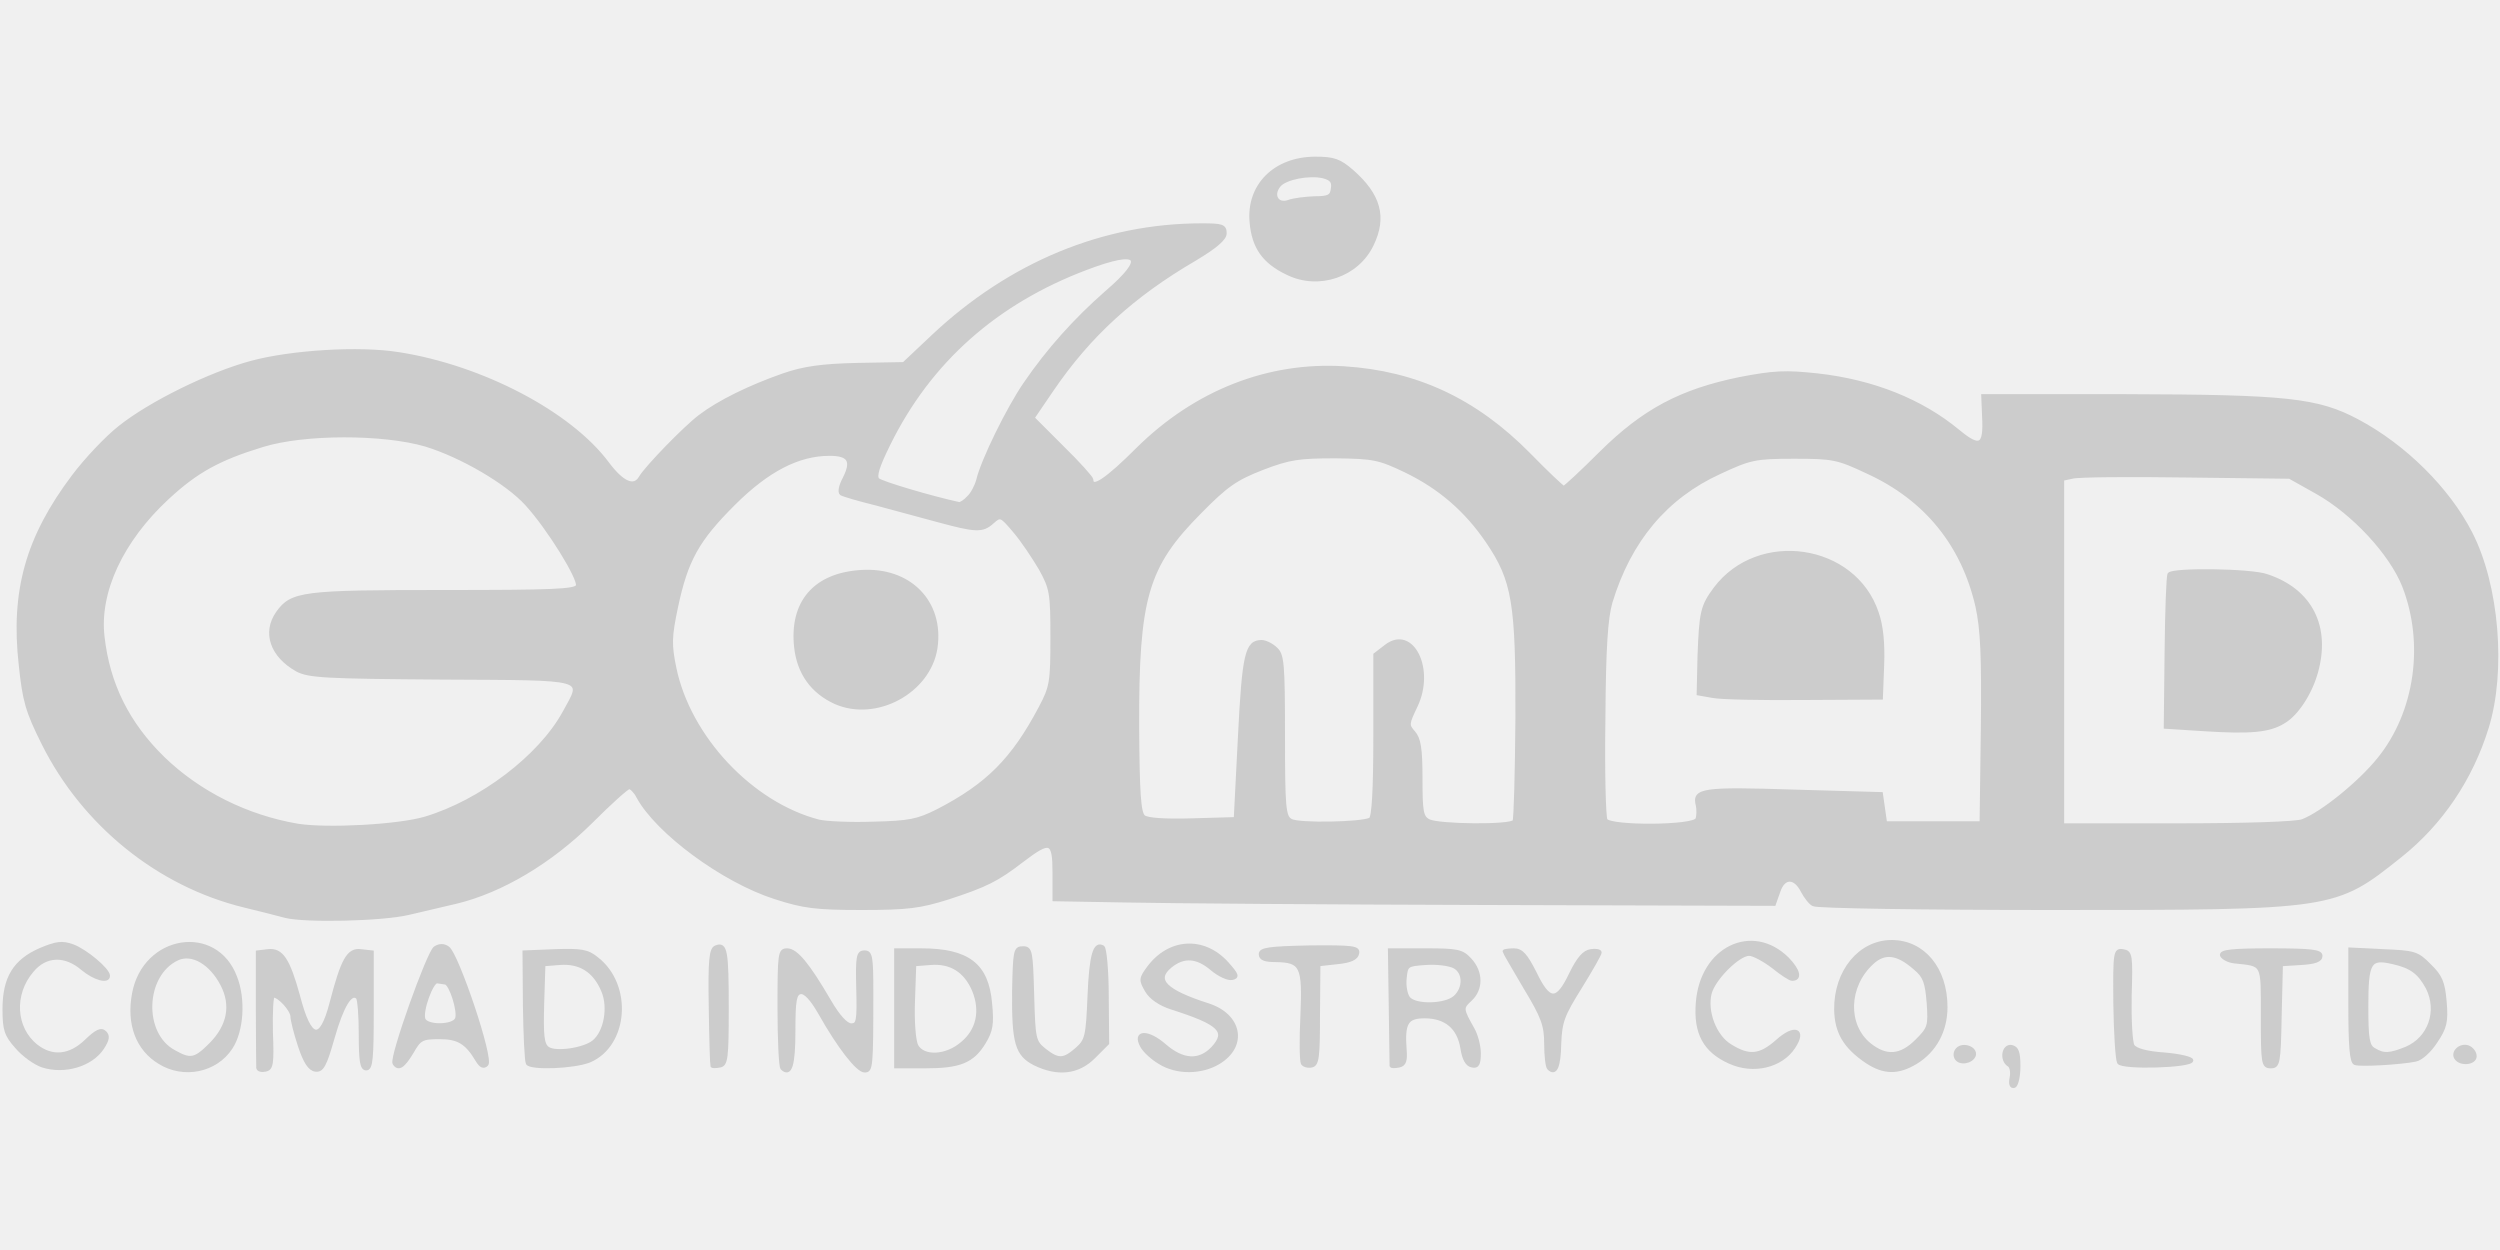
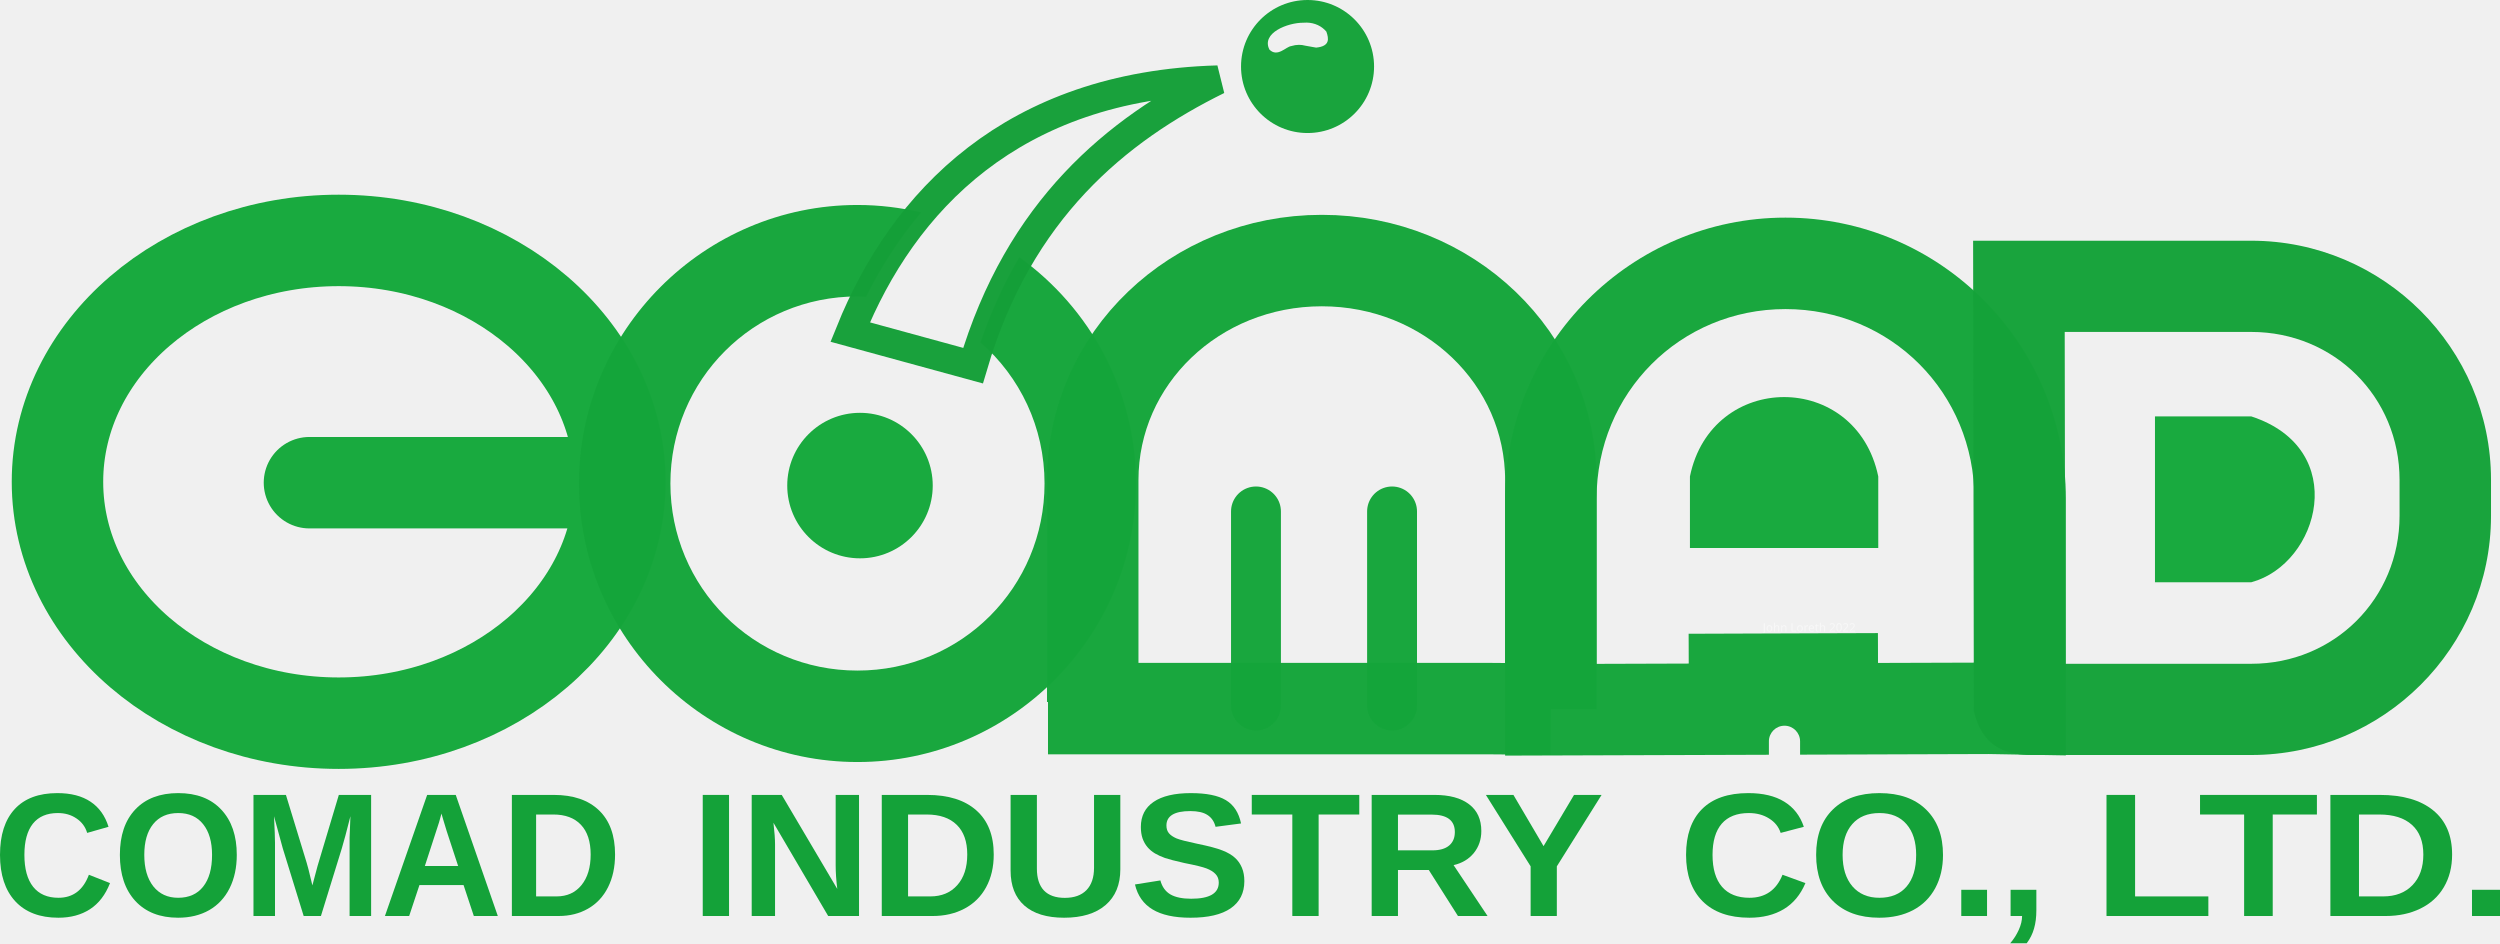
- <svg xmlns="http://www.w3.org/2000/svg" version="1.0" width="600px" height="300px" viewBox="0 0 600 300" preserveAspectRatio="xMidYMid meet" id="svg56">
-   <defs id="defs60" />
-   <g fill="#000000" id="g54" style="stroke:#cccccc;stroke-width:0.8;stroke-miterlimit:4;stroke-dasharray:none;fill:#cccccc">
-     <path d="M482.7 258.7 c0.3 -1.4 0 -2.8 -0.6 -3.1 -1.9 -1.2 -1.3 -4.8 0.7 -4.4 1.3 0.3 1.7 1.3 1.7 4.7 0 2.5 -0.5 4.6 -1.1 4.8 -0.7 0.2 -1 -0.5 -0.7 -2z" id="path2" style="stroke:#cccccc;stroke-width:0.8;stroke-miterlimit:4;stroke-dasharray:none;fill:#cccccc" />
-     <path d="M10.2 255.8 c-1.8 -0.6 -4.6 -2.6 -6.2 -4.5 -2.6 -2.9 -3 -4.2 -3 -9.1 0 -7.5 2.5 -11.6 8.7 -14.3 3.8 -1.6 5.2 -1.8 7.7 -0.9 3.1 1.1 8.6 5.7 8.6 7.2 0 1.6 -3.3 0.7 -6.2 -1.7 -4.2 -3.6 -8.9 -3.4 -12.1 0.5 -4.8 5.6 -4.3 13.8 1 18 3.8 3 8.1 2.6 12 -1.2 2.5 -2.4 3.6 -2.9 4.5 -2 0.8 0.8 0.7 1.7 -0.6 3.7 -2.7 4.1 -9.1 6 -14.4 4.3z" id="path4" style="stroke:#cccccc;stroke-width:0.8;stroke-miterlimit:4;stroke-dasharray:none;fill:#cccccc" />
-     <path d="M38.3 255 c-5.3 -3.2 -7.6 -9.2 -6.2 -16.6 2.6 -13.7 19.7 -16.4 24.4 -3.9 2.1 5.3 1.6 13 -1.1 17 -3.6 5.5 -11.3 7.1 -17.1 3.5z m12.2 -4.3 c4.4 -4.4 5.4 -9.4 2.8 -14.4 -2.7 -5.2 -7.2 -7.8 -10.7 -6.2 -8.2 3.8 -8.7 18.1 -0.8 22.3 3.9 2.2 5 2 8.7 -1.7z" id="path6" style="stroke:#cccccc;stroke-width:0.8;stroke-miterlimit:4;stroke-dasharray:none;fill:#cccccc" />
-     <path d="M61.9 256.3 c0 -0.4 -0.1 -6.9 -0.1 -14.3 l0 -13.5 2.5 -0.3 c3.3 -0.4 4.9 2.1 7.3 10.8 2.8 10.8 5.4 11.3 7.9 1.7 2.7 -10.4 4.1 -12.9 7.1 -12.5 l2.7 0.3 0 14 c0 11.5 -0.2 14 -1.4 14 -1.1 0 -1.4 -1.8 -1.4 -8.2 0 -4.5 -0.3 -8.5 -0.7 -8.9 -1.6 -1.5 -3.7 2 -5.9 9.7 -1.9 6.7 -2.6 7.9 -4.2 7.7 -1.4 -0.2 -2.5 -1.9 -3.8 -5.8 -1 -3 -1.8 -6.2 -1.8 -7.1 -0.1 -1.6 -3.1 -4.9 -4.5 -4.9 -0.4 0 -0.6 3.9 -0.5 8.7 0.3 7.7 0.1 8.8 -1.4 9.1 -0.9 0.2 -1.7 0 -1.8 -0.5z" id="path8" style="stroke:#cccccc;stroke-width:0.8;stroke-miterlimit:4;stroke-dasharray:none;fill:#cccccc" />
-     <path d="M187.7 256.4 c-0.4 -0.4 -0.7 -7 -0.7 -14.6 0 -13 0.1 -13.8 1.9 -13.8 2.2 0 5 3.4 10.2 12.3 2.1 3.6 4 5.7 5.2 5.7 1.6 0 1.8 -0.9 1.6 -8.7 -0.2 -7.8 0 -8.8 1.6 -8.8 1.5 0 1.7 1.1 1.7 9.5 0 18.4 -0.1 19 -1.7 19 -1.7 0 -6.2 -5.8 -10.7 -13.8 -2 -3.5 -3.6 -5.2 -4.7 -5 -1.3 0.3 -1.6 1.8 -1.6 9.2 0 8.3 -0.8 10.9 -2.8 9z" id="path10" style="stroke:#cccccc;stroke-width:0.8;stroke-miterlimit:4;stroke-dasharray:none;fill:#cccccc" />
-     <path d="M248.3 255.3 c-4.3 -2.2 -5.1 -5 -5 -17.3 0.2 -9.8 0.3 -10.5 2.2 -10.5 1.9 0 2 0.8 2.3 11.2 0.3 10.7 0.4 11.3 2.9 13.3 3.3 2.6 4.6 2.5 7.7 -0.2 2.4 -2.1 2.6 -3.1 3 -12.7 0.4 -9.8 1.3 -13 3.3 -11.8 0.5 0.3 1 5.7 1 11.9 l0.1 11.2 -3.3 3.3 c-3.8 3.8 -8.7 4.3 -14.2 1.6z" id="path12" style="stroke:#cccccc;stroke-width:0.8;stroke-miterlimit:4;stroke-dasharray:none;fill:#cccccc" />
-     <path d="M278.3 255 c-1.7 -1 -3.7 -2.8 -4.3 -4 -1.9 -3.5 1.5 -3.6 5.5 -0.1 4.4 3.8 8.3 4 11.5 0.7 3.8 -4.1 1.8 -6 -9.8 -9.7 -2.8 -0.9 -5 -2.4 -6 -4.1 -1.5 -2.6 -1.5 -2.9 0.4 -5.5 5 -6.8 13.3 -7.3 18.9 -1.1 2.5 2.8 2.6 3.3 1.2 3.6 -1 0.2 -3.1 -0.8 -4.8 -2.2 -3.6 -3.1 -6.8 -3.3 -10 -0.7 -4 3.3 -1.2 6 9.1 9.3 7.7 2.5 9.1 9.8 2.5 13.8 -4.1 2.5 -10.1 2.6 -14.2 0z" id="path14" style="stroke:#cccccc;stroke-width:0.8;stroke-miterlimit:4;stroke-dasharray:none;fill:#cccccc" />
-     <path d="M371.7 256.4 c-0.4 -0.4 -0.7 -3.1 -0.7 -5.9 0 -4.4 -0.7 -6.4 -5 -13.5 -2.7 -4.6 -5 -8.5 -5 -8.7 0 -0.1 1.1 -0.3 2.3 -0.3 1.9 0 2.9 1.2 5.1 5.5 3.4 7.1 5.3 7.1 8.6 0.2 1.8 -3.7 3.2 -5.3 4.8 -5.5 1.2 -0.2 2.2 0 2.2 0.4 0 0.4 -2.1 4.1 -4.7 8.3 -4.2 6.7 -4.8 8.3 -5 13.6 -0.1 5.6 -1 7.5 -2.6 5.9z" id="path16" style="stroke:#cccccc;stroke-width:0.8;stroke-miterlimit:4;stroke-dasharray:none;fill:#cccccc" />
-     <path d="M415.1 254.9 c-6 -2.7 -8.3 -7 -7.7 -14.3 1 -13 13.1 -18.9 21.6 -10.5 2.7 2.8 3.2 4.9 1.1 4.9 -0.5 0 -2.5 -1.3 -4.6 -3 -2.1 -1.6 -4.7 -3 -5.7 -3 -2.6 0 -8.5 5.9 -9.4 9.4 -1.1 4.4 1.2 10.4 4.9 12.6 4.5 2.8 7.1 2.5 11.2 -1.1 4.2 -3.8 6.8 -2.8 4 1.4 -3 4.6 -9.7 6.2 -15.4 3.6z" id="path18" style="stroke:#cccccc;stroke-width:0.8;stroke-miterlimit:4;stroke-dasharray:none;fill:#cccccc" />
-     <path d="M448 254.8 c-5.3 -3.6 -7.3 -7.1 -7.4 -12.5 -0.1 -9.2 5.8 -16.3 13.4 -16.3 7.6 0 13 6.5 13 15.7 0 5.7 -2.6 10.5 -7.2 13.3 -4.3 2.6 -7.7 2.5 -11.8 -0.2z m12 -5 c3 -3 3.2 -3.5 2.8 -9.1 -0.4 -5 -0.9 -6.4 -3.2 -8.3 -4.2 -3.7 -7.3 -4.1 -10.3 -1.3 -6.1 5.6 -6.3 15 -0.6 19.6 4 3.2 7.5 2.9 11.3 -0.9z" id="path20" style="stroke:#cccccc;stroke-width:0.8;stroke-miterlimit:4;stroke-dasharray:none;fill:#cccccc" />
-     <path d="M94.6 255.2 c-0.8 -1.4 8.2 -26.6 9.8 -27.7 1.1 -0.7 2.1 -0.7 3.1 0 2.2 1.5 10.7 26.7 9.3 28 -0.7 0.7 -1.4 0.4 -2.2 -0.9 -2.6 -4.4 -4.6 -5.6 -9.1 -5.6 -4.2 0 -4.8 0.3 -6.6 3.5 -2.1 3.5 -3.3 4.3 -4.3 2.7z m15 -10.7 c0.7 -1.7 -1.4 -8.4 -2.7 -8.6 -0.5 -0.1 -1.4 -0.2 -2 -0.3 -1.3 -0.1 -3.9 7.1 -3.2 9 0.7 1.9 7.2 1.8 7.9 -0.1z" id="path22" style="stroke:#cccccc;stroke-width:0.8;stroke-miterlimit:4;stroke-dasharray:none;fill:#cccccc" />
-     <path d="M126.6 255.2 c-0.3 -0.5 -0.6 -6.7 -0.7 -13.8 l-0.1 -12.9 7.4 -0.3 c6.3 -0.2 7.8 0 10.1 1.9 8.2 6.4 7.1 20.7 -1.8 24.5 -3.7 1.5 -14.1 1.9 -14.9 0.6z m15.9 -5.2 c2.8 -2.3 3.9 -8.2 2.2 -12.2 -2 -4.8 -5.5 -7 -10.4 -6.6 l-3.8 0.3 -0.3 9.5 c-0.2 7.6 0 9.7 1.3 10.6 1.8 1.3 8.7 0.3 11 -1.6z" id="path24" style="stroke:#cccccc;stroke-width:0.8;stroke-miterlimit:4;stroke-dasharray:none;fill:#cccccc" />
-     <path d="M170.9 255.8 c-0.1 -0.2 -0.3 -6.5 -0.4 -14.1 -0.2 -11.3 0.1 -14 1.3 -14.4 2.4 -1 2.7 0.9 2.7 14.8 0 11.9 -0.2 13.4 -1.7 13.7 -1 0.2 -1.9 0.2 -1.9 0z" id="path26" style="stroke:#cccccc;stroke-width:0.8;stroke-miterlimit:4;stroke-dasharray:none;fill:#cccccc" />
-     <path d="M215 242 l0 -14 6 0 c11.3 0 15.9 3.5 16.7 12.8 0.5 5 0.2 6.6 -1.5 9.4 -2.8 4.6 -5.9 5.8 -14.2 5.8 l-7 0 0 -14z m15.9 8.4 c3.8 -3.1 4.8 -7.8 2.8 -12.7 -2 -4.7 -5.5 -6.9 -10.4 -6.5 l-3.8 0.3 -0.3 8.7 c-0.2 5 0.2 9.7 0.8 10.8 1.6 2.9 7.1 2.7 10.9 -0.6z" id="path28" style="stroke:#cccccc;stroke-width:0.8;stroke-miterlimit:4;stroke-dasharray:none;fill:#cccccc" />
-     <path d="M312.6 255.2 c-0.3 -0.6 -0.4 -5.7 -0.1 -11.5 0.5 -11.9 -0.1 -13.1 -6.4 -13.2 -2.5 0 -3.6 -0.4 -3.6 -1.5 0 -1.2 2 -1.5 11.8 -1.7 10.5 -0.1 11.8 0.1 11.5 1.5 -0.2 1.2 -1.7 1.9 -4.8 2.2 l-4.5 0.5 -0.1 12 c0 10.2 -0.2 12 -1.6 12.3 -0.9 0.2 -1.9 -0.1 -2.2 -0.6z" id="path30" style="stroke:#cccccc;stroke-width:0.8;stroke-miterlimit:4;stroke-dasharray:none;fill:#cccccc" />
-     <path d="M333.9 255.8 c0 -0.2 -0.1 -6.5 -0.2 -14.1 l-0.2 -13.7 8.6 0 c7.6 0 8.8 0.2 10.7 2.3 2.8 3 2.8 7.1 0.1 9.6 -2.2 2 -2.1 2.3 0.6 7.1 0.8 1.4 1.5 4 1.5 5.8 0 2.6 -0.4 3.3 -1.7 3 -1.2 -0.2 -2 -1.6 -2.4 -4.2 -0.8 -5 -3.9 -7.6 -9 -7.6 -4.3 0 -5.2 1.5 -4.7 8 0.2 2.6 -0.1 3.5 -1.4 3.8 -1 0.2 -1.8 0.2 -1.9 0z m15.3 -16.5 c2.4 -2.2 2.3 -6 -0.2 -7.3 -1.2 -0.6 -4.2 -1 -6.8 -0.8 -4.5 0.3 -4.7 0.4 -5 3.6 -0.2 1.8 0.2 4 0.9 4.8 1.6 1.9 8.8 1.8 11.1 -0.3z" id="path32" style="stroke:#cccccc;stroke-width:0.8;stroke-miterlimit:4;stroke-dasharray:none;fill:#cccccc" />
-     <path d="M508.5 255 c-0.4 -0.7 -0.8 -7 -0.9 -14.1 -0.1 -12.4 0 -13 1.9 -12.7 1.9 0.3 2 1 1.7 10.8 -0.1 5.8 0.2 11.2 0.7 12 0.7 1 3.3 1.7 7.6 2 3.6 0.3 6.5 1 6.5 1.5 0 1.4 -16.7 1.9 -17.5 0.5z" id="path34" style="stroke:#cccccc;stroke-width:0.8;stroke-miterlimit:4;stroke-dasharray:none;fill:#cccccc" />
-     <path d="M543 244 c0 -13.2 0.4 -12.4 -6.9 -13.2 -1.4 -0.2 -2.6 -0.9 -2.9 -1.5 -0.3 -1 2.5 -1.3 11.7 -1.3 9.9 0 12.1 0.3 12.1 1.4 0 1.1 -1.4 1.6 -4.7 1.8 l-4.8 0.3 -0.3 12.3 c-0.2 11.4 -0.4 12.2 -2.2 12.2 -1.9 0 -2 -0.7 -2 -12z" id="path36" style="stroke:#cccccc;stroke-width:0.8;stroke-miterlimit:4;stroke-dasharray:none;fill:#cccccc" />
-     <path d="M565.2 255.2 c-0.9 -0.3 -1.2 -4.3 -1.2 -13.9 l0 -13.5 8 0.4 c7.4 0.3 8.2 0.5 11.1 3.5 2.7 2.6 3.3 4.1 3.7 8.7 0.4 4.8 0.1 6.2 -2.2 9.6 -1.4 2.2 -3.6 4.2 -4.9 4.4 -3.4 0.7 -13.2 1.3 -14.5 0.8z m12.3 -3.6 c5.6 -2.4 7.9 -8.9 5.1 -14.5 -2 -3.7 -3.9 -5.1 -8.3 -6.1 -5.6 -1.3 -6.3 -0.2 -6.3 10.6 0 7.8 0.3 9.5 1.8 10.3 2.3 1.4 3.7 1.3 7.7 -0.3z" id="path38" style="stroke:#cccccc;stroke-width:0.8;stroke-miterlimit:4;stroke-dasharray:none;fill:#cccccc" />
-     <path d="M469.5 254 c-0.4 -0.7 -0.3 -1.6 0.3 -2.2 1.4 -1.4 4.5 -0.2 4 1.5 -0.6 1.6 -3.4 2.1 -4.3 0.7z" id="path40" style="stroke:#cccccc;stroke-width:0.8;stroke-miterlimit:4;stroke-dasharray:none;fill:#cccccc" />
-     <path d="M589.4 253.9 c-0.9 -1.5 1.2 -3.3 3 -2.6 0.9 0.4 1.6 1.3 1.6 2.2 0 1.7 -3.5 2.1 -4.6 0.4z" id="path42" style="stroke:#cccccc;stroke-width:0.8;stroke-miterlimit:4;stroke-dasharray:none;fill:#cccccc" />
-     <path d="M68.5 219.9 c-2.2 -0.6 -6.6 -1.7 -9.9 -2.5 -20.5 -5 -38.5 -19.5 -48.2 -38.9 -3.9 -7.8 -4.6 -10.3 -5.5 -18.9 -2 -17.8 1.7 -30.7 12.7 -45.3 3 -4 8 -9.3 11.2 -11.8 7.3 -5.8 21.5 -12.8 31.5 -15.5 9.6 -2.6 25.9 -3.6 35.3 -2.1 20 3.1 41.2 14.2 50.2 26.3 3.6 4.8 6.4 6 7.9 3.4 1.4 -2.4 10.7 -12 14.3 -14.7 4.6 -3.5 12 -7.1 20 -9.9 4.9 -1.7 9.2 -2.3 17.7 -2.5 l11.2 -0.2 7 -6.6 c18.5 -17.4 40.9 -26.7 64.5 -26.7 4.9 0 5.6 0.2 5.6 2 0 1.3 -2.2 3.2 -7.2 6.2 -14.9 8.7 -25.3 18.2 -34.2 31.2 l-4.7 6.9 7 7 c3.9 3.8 7.1 7.4 7.1 7.8 0 2.5 3.6 0.1 11.1 -7.4 13.9 -13.7 31.3 -20.5 49.4 -19.4 17.4 1.1 31.6 7.7 44.5 20.8 4.3 4.4 8 7.9 8.3 7.9 0.3 0 4.3 -3.7 8.9 -8.3 10.3 -10.2 19.2 -14.9 33.3 -17.8 8.3 -1.6 11 -1.7 18.6 -0.9 13.5 1.5 25.1 6.2 33.9 13.5 5.2 4.3 6.5 3.6 6.1 -3.5 l-0.2 -5 34.3 0 c38.7 0.1 46 0.9 55.6 6 11.3 6 21.8 16.4 27.2 27 6.4 12.5 8.1 33 3.9 46.6 -3.8 12.3 -11 23 -20.8 30.8 -15.8 12.6 -15.6 12.6 -83.9 12.6 -30.6 0 -56.3 -0.4 -57 -0.9 -0.8 -0.4 -1.9 -1.9 -2.6 -3.2 -1.8 -3.6 -4.5 -3.6 -5.7 0 l-1.1 3.1 -69.2 -0.2 c-38 -0.1 -76.9 -0.4 -86.3 -0.6 l-17.3 -0.3 0 -6.4 c0 -7.8 -0.9 -8.1 -7.6 -3 -6.1 4.7 -8.7 6 -17.9 9 -6.7 2.1 -9.6 2.5 -20.7 2.5 -11.1 0 -14 -0.4 -20.8 -2.6 -12.5 -4 -28.3 -15.7 -32.9 -24.2 -0.6 -1.2 -1.6 -2.2 -2.1 -2.2 -0.5 0 -4.6 3.7 -9.2 8.3 -9.7 9.6 -21.5 16.6 -32.3 19.2 -3.9 0.9 -9 2.1 -11.5 2.7 -6.4 1.5 -24.7 1.9 -29.5 0.7z m33.5 -23.5 c13.4 -4 27.6 -14.8 33.4 -25.4 4.7 -8.6 6.3 -8.1 -29.4 -8.3 -27.8 -0.2 -31.9 -0.4 -34.7 -1.9 -6.1 -3.4 -8 -9 -4.7 -13.7 3.4 -4.8 6 -5.1 39.9 -5.1 26 0 31.7 -0.2 32.1 -1.4 0.6 -1.6 -6.9 -13.8 -12.2 -19.6 -4.7 -5.2 -15.7 -11.6 -24.2 -14.2 -10.2 -3 -29.2 -3 -39.2 0.1 -10.5 3.2 -15.9 6.2 -22.8 12.6 -11 10.2 -16.8 22.6 -15.5 33.4 1.3 11.4 6 20.8 14.5 29.1 8.6 8.3 20 14 32.3 16.1 7.1 1.1 24 0.2 30.5 -1.7z m123 -1.8 c12 -6.2 18.1 -12.3 24.7 -24.8 2.6 -4.9 2.8 -6.1 2.8 -16.8 0 -10.7 -0.2 -11.8 -2.8 -16.5 -1.6 -2.7 -4.3 -6.8 -6.2 -9 -3.2 -3.8 -3.4 -3.9 -5.3 -2.2 -2.4 2.2 -4 2.1 -13.2 -0.4 -4.1 -1.1 -10.8 -2.9 -14.8 -4 -4.1 -1 -7.8 -2.1 -8.3 -2.4 -0.5 -0.4 -0.2 -1.9 0.7 -3.6 2.2 -4.3 1.2 -5.9 -3.5 -5.9 -7.5 0 -14.9 3.8 -23.1 12 -8.6 8.6 -11.3 13.4 -13.7 24.8 -1.5 7.1 -1.5 9 -0.4 14.4 3.4 16.7 18.4 32.7 34.6 36.9 1.7 0.4 7.5 0.7 13 0.5 8.7 -0.2 10.7 -0.6 15.5 -3z m103.9 2 c0.7 -0.5 1.1 -6.7 1.1 -20.1 l0 -19.4 2.6 -2 c6.3 -4.9 11.5 5.5 7.2 14.4 -2 4.2 -2.1 4.5 -0.5 6.3 1.3 1.5 1.7 3.8 1.7 11 0 8 0.2 9.3 1.9 10.2 2.4 1.2 19.8 1.4 20.5 0.1 0.3 -0.4 0.6 -11.6 0.7 -24.7 0.1 -27.7 -0.8 -33.1 -7.1 -42.4 -5.1 -7.5 -11.4 -13 -19.7 -17 -6.3 -3 -7.6 -3.3 -16.8 -3.4 -8.7 0 -11 0.3 -17.5 2.8 -6.4 2.5 -8.6 4 -15 10.5 -12.9 13 -15.1 20.5 -15 51.7 0.1 15.6 0.4 20.5 1.5 21.4 0.8 0.7 5.1 1 11.6 0.8 l10.4 -0.3 1 -19.6 c1 -20 1.7 -22.9 5.3 -22.9 0.8 0 2.4 0.7 3.4 1.7 1.6 1.4 1.8 3.5 1.8 20.9 0 17.3 0.2 19.4 1.8 20.3 1.8 1.1 17.2 0.8 19.1 -0.3z m78.4 0 c0.3 -0.8 0.3 -2.3 0.1 -3.3 -1 -3.8 1.2 -4.1 23.1 -3.4 l21 0.6 0.5 3.5 0.5 3.5 11.5 0 11.5 0 0.3 -22.5 c0.2 -17.7 -0.1 -24 -1.3 -29.5 -3.4 -14.8 -12.3 -25.8 -26.3 -32.2 -7.2 -3.4 -8.3 -3.6 -17.7 -3.6 -9.3 0 -10.5 0.3 -17.8 3.7 -12.9 5.9 -21.6 16.3 -26.1 31.1 -1.1 3.8 -1.6 10.8 -1.7 28 -0.2 12.7 0.1 23.6 0.5 24.3 1.1 1.8 21.2 1.7 21.9 -0.2z m145.3 0.4 c4.7 -1.8 13.7 -9.1 18.3 -14.8 9.1 -11.2 11.4 -27.8 6 -41.6 -3.1 -7.8 -12.1 -17.5 -20.8 -22.4 l-6.6 -3.7 -24.9 -0.3 c-13.7 -0.2 -26 -0.1 -27.3 0.3 l-2.3 0.5 0 41.5 0 41.5 27.4 0 c16.6 0 28.6 -0.4 30.2 -1z m-320.2 -77.6 c0.9 -0.8 1.9 -2.7 2.3 -4.2 1.1 -4.7 7.3 -17.3 11.3 -23.1 5.6 -8.2 12.1 -15.4 19.5 -21.9 9.9 -8.5 8.1 -10.7 -4.8 -5.8 -21.7 8.2 -37.6 22.3 -47.4 42.2 -2.6 5.3 -3.4 7.7 -2.6 8.5 0.8 0.8 13 4.4 19.5 5.8 0.4 0 1.4 -0.6 2.2 -1.5z" id="path44" style="stroke:#cccccc;stroke-width:0.8;stroke-miterlimit:4;stroke-dasharray:none;fill:#cccccc" />
-     <path d="M200.5 168.6 c-5.5 -2.5 -8.8 -7 -9.5 -13.2 -1.2 -10.8 4.5 -17.5 15.6 -18.2 11.7 -0.8 19.6 7.3 18 18.3 -1.6 10.5 -14.3 17.4 -24.1 13.1z" id="path46" style="stroke:#cccccc;stroke-width:0.8;stroke-miterlimit:4;stroke-dasharray:none;fill:#cccccc" />
-     <path d="M411 167.1 l-3.4 -0.6 0.2 -9 c0.4 -10.6 0.7 -12 3.8 -16.2 10.4 -13.9 33.5 -10.5 38.9 5.8 1.1 3.1 1.5 7.4 1.3 12.5 l-0.3 7.9 -18.5 0.1 c-10.2 0.1 -20.1 -0.1 -22 -0.5z" id="path48" style="stroke:#cccccc;stroke-width:0.8;stroke-miterlimit:4;stroke-dasharray:none;fill:#cccccc" />
-     <path d="M529.1 175.1 l-9.4 -0.6 0.2 -17.9 c0.1 -9.9 0.4 -18.3 0.7 -18.8 0.8 -1.2 19.7 -1 23.5 0.4 10.5 3.5 14.9 12.2 11.8 23.2 -1.4 5 -4.7 10.1 -7.9 11.9 -3.4 2.1 -7.9 2.5 -18.9 1.8z" id="path50" style="stroke:#cccccc;stroke-width:0.8;stroke-miterlimit:4;stroke-dasharray:none;fill:#cccccc" />
-     <path d="M309 65.6 c-5.7 -2.7 -8.2 -6.3 -8.7 -12.3 -0.8 -8.8 5.7 -15.3 15.4 -15.3 4.4 0 5.8 0.5 8.8 3.1 6.5 5.7 8 11 4.8 17.6 -3.5 7.4 -12.8 10.6 -20.3 6.9z m6.5 -18.1 c3.4 0 4.1 -0.4 4.3 -2.2 0.3 -1.7 -0.3 -2.4 -2.2 -2.9 -3.4 -0.8 -9.1 0.3 -10.6 2.1 -1.9 2.3 -0.5 4.8 2.2 3.9 1.3 -0.5 4.1 -0.8 6.3 -0.9z" id="path52" style="stroke:#cccccc;stroke-width:0.8;stroke-miterlimit:4;stroke-dasharray:none;fill:#cccccc" />
+ <svg xmlns="http://www.w3.org/2000/svg" height="162.073" viewBox="0 0 601.385 226.902" width="429.561">
+   <g transform="translate(-.826959 -36.25208)">
+     <text fill="#fff" fill-opacity=".5" font-family="TrasksHand" font-size="2.8" stroke-width="1.4" x="424.862" y="188.181">
+       <tspan fill="#fff" fill-opacity=".5" stroke-width="1.4" x="424.862" y="188.181">John Loreth 2022</tspan>
+     </text>
+     <path d="m148.062 152.366h-72.794m74.67-.215a67.643 58.065 0 0 1 -67.643 58.065 67.643 58.065 0 0 1 -67.643-58.065 67.643 58.065 0 0 1 67.643-58.065 67.643 58.065 0 0 1 67.643 58.065z" fill="none" opacity=".98" stroke="#14a83b" stroke-linecap="round" stroke-width="22" />
+     <g fill-opacity=".996">
+       <g fill="#14a83b">
+         <circle cx="207.701" cy="153.059" fill="#14a83b" fill-opacity=".996" opacity=".98" r="17.5" />
+         <path d="m175.148 44.199v-0c-2.557 4.354-4.808 9.208-6.676 14.637 6.745 5.878 11.006 14.523 11.006 24.242 0 17.845-14.298 32.143-32.143 32.143-17.845 0-32.143-14.298-32.143-32.143 0-17.845 14.298-32.143 32.143-32.143.495 0 .977.05 1.467.072 2.558-5.136 5.688-10.037 9.471-14.506-3.517-.829-7.176-1.281-10.938-1.281-26.338 0-47.857 21.52-47.857 47.857 0 26.338 21.52 47.857 47.857 47.857s47.857-21.52 47.857-47.857c0-15.981-7.931-30.177-20.045-38.879" fill="#14a53a" fill-opacity="1" opacity=".98" stroke-linecap="round" stroke-width=".714" transform="matrix(1.4 0 0 1.4 .826959 36.25208)" />
+       </g>
+       <g fill="none" stroke="#14a53a">
+         <path d="m263.689 205.12v-53.379c0-29.257 24.574-52.81 55.099-52.81 30.525 0 55.099 23.553 55.099 52.81v55.088m0 0-14.3-.115h-106.66" opacity=".98" stroke-width="22" />
+         <g stroke-linecap="round" stroke-width="12">
+           <path d="m302.957 159.28v46.702" opacity=".98" />
+           <path d="m335.692 159.28v46.702" opacity=".98" />
+         </g>
+       </g>
+       <g fill="#14a83b">
+         <path d="m407.348 168.081v-17.22c5.199-25.376 39.998-25.533 45.302 0v17.22h-45.369" fill="#14a83b" fill-opacity=".996" opacity=".98" />
+         <path d="m306.789 37.393c-26.568 0-48.176 21.697-48.176 48.312v44.129l45.326-.148v-2.311c-.001-1.479 1.198-2.679 2.678-2.68 1.48-.001 2.68 1.199 2.68 2.68v2.293l32.393-.107 13.275.236v-7.998-36.094c0-26.616-21.608-48.312-48.176-48.312zm0 15.715c18.105 0 32.461 14.387 32.461 32.598v28.15l-16.561.053-.018-5.129-32.523.115.018 5.121-15.838.051v-28.361c0-18.211 14.356-32.598 32.461-32.598z" fill="#14a53a" fill-opacity="1" opacity=".98" transform="matrix(1.4 0 0 1.4 .826959 36.25208)" />
+       </g>
+       <g fill="#14a83b">
+         <path d="m475.467 94.158.174 113.158c1.963 8.098 6.898 10.555 13.916 10.555h52.816c31.762 0 57.676-25.847 57.676-57.527v-8.661c0-31.68-25.914-57.525-57.676-57.525zm22.035 21.943h44.871c19.954 0 35.676 15.679 35.676 35.582v8.661c0 19.903-15.722 35.584-35.676 35.584h-44.75z" fill="#14a239" fill-opacity="1" opacity=".98" stroke-linecap="round" />
+         <path d="m519.215 176.316v-39.895h23.177c23.928 7.839 16.386 35.463 0 39.895z" fill="#14a83b" fill-opacity=".996" opacity=".98" />
+       </g>
+     </g>
+     <g>
+       <path d="m205.343 116.128c12.717-31.531 39.062-59.252 88.431-60.644-24.311 11.988-47.835 31.183-58.879 68.73z" fill="none" opacity=".98" stroke="#149f38" stroke-linecap="round" stroke-width="7" />
+       <path d="m224.668 0a11.429 11.429 0 0 0 -11.428 11.428 11.429 11.429 0 0 0 11.428 11.43 11.429 11.429 0 0 0 11.43-11.43 11.429 11.429 0 0 0 -11.43-11.428zm-.146 3.883c1.409.03 2.595.613 3.381 1.551.427 1.217.644 2.518-1.764 2.748l-1.898-.34c-.658-.179-1.413-.216-2.395.08-.881.103-2.351 1.984-3.732.596-1.439-2.861 3.16-4.621 5.791-4.613.21-.019.416-.026.617-.021z" fill="#14a239" opacity=".98" transform="matrix(1.4 0 0 1.4 .826959 36.25208)" />
+     </g>
+     <g fill="#14a239" transform="scale(.97774 1.022767)">
+       <path d="m15.217 246.603q5.397 0 7.499-5.417l5.195 1.961q-1.678 4.123-4.932 6.145-3.234 2.001-7.762 2.001-6.872 0-10.632-3.881-3.739-3.901-3.739-10.895 0-7.014 3.618-10.773 3.618-3.76 10.49-3.76 5.013 0 8.166 2.021 3.153 2.001 4.427 5.902l-5.255 1.435q-.667-2.143-2.628-3.396-1.94-1.273-4.588-1.273-4.043 0-6.145 2.506-2.082 2.506-2.082 7.337 0 4.912 2.143 7.499 2.163 2.587 6.226 2.587z" />
+       <path d="m59.102 236.517q0 4.447-1.759 7.822-1.759 3.376-5.033 5.174-3.274 1.779-7.64 1.779-6.711 0-10.531-3.942-3.8-3.962-3.8-10.834 0-6.852 3.8-10.693 3.8-3.84 10.571-3.84 6.771 0 10.571 3.881 3.82 3.881 3.82 10.652zm-6.084 0q0-4.609-2.183-7.216-2.183-2.628-6.124-2.628-4.002 0-6.185 2.607-2.183 2.587-2.183 7.236 0 4.689 2.223 7.398 2.244 2.688 6.104 2.688 4.002 0 6.165-2.628 2.183-2.628 2.183-7.459z" />
+       <path d="m86.857 250.888v-17.262q0-.586 0-1.172.02-.586.202-5.033-1.435 5.437-2.122 7.58l-5.134 15.887h-4.245l-5.134-15.887-2.163-7.58q.243 4.689.243 6.205v17.262h-5.296v-28.48h7.984l5.094 15.928.445 1.536.97 3.82 1.273-4.568 5.235-16.716h7.944v28.48z" />
+       <path d="m117.421 250.888-2.527-7.277h-10.854l-2.527 7.277h-5.963l10.389-28.48h7.034l10.349 28.48zm-7.964-24.094-.121.445q-.202.728-.485 1.657-.283.93-3.477 10.228h8.186l-2.81-8.186-.869-2.749z" />
+       <path d="m152.169 236.436q0 4.406-1.738 7.701-1.718 3.274-4.892 5.013-3.153 1.738-7.236 1.738h-11.521v-28.48h10.309q7.196 0 11.137 3.638 3.942 3.618 3.942 10.389zm-6.003 0q0-4.588-2.385-6.994-2.385-2.426-6.812-2.426h-4.224v19.263h5.053q3.84 0 6.104-2.648 2.264-2.648 2.264-7.196z" />
+     </g>
+     <g fill="#14a239" transform="scale(1.018486 .9818491)">
+       <path d="m166.791 261.344v-29.667h6.211v29.667z" />
+       <path d="m196.418 261.344-12.928-22.845q.379 3.327.379 5.348v17.497h-5.516v-29.667h7.096l13.117 23.034q-.379-3.179-.379-5.79v-17.244h5.516v29.667z" />
+       <path d="m235.52 246.29q0 4.59-1.811 8.022-1.79 3.411-5.095 5.222-3.285 1.811-7.538 1.811h-12.001v-29.667h10.738q7.496 0 11.601 3.79 4.106 3.769 4.106 10.822zm-6.253 0q0-4.78-2.485-7.285-2.485-2.527-7.096-2.527h-4.401v20.066h5.264q4 0 6.359-2.758 2.358-2.758 2.358-7.496z" />
+       <path d="m252.136 261.765q-6.127 0-9.391-2.99-3.243-2.99-3.243-8.548v-18.55h6.211v18.065q0 3.516 1.663 5.348 1.684 1.811 4.927 1.811 3.327 0 5.116-1.895 1.79-1.916 1.79-5.474v-17.855h6.211v18.234q0 5.643-3.495 8.759-3.474 3.095-9.791 3.095z" />
+       <path d="m294.712 252.796q0 4.358-3.242 6.675-3.221 2.295-9.475 2.295-5.706 0-8.948-2.021-3.243-2.021-4.169-6.127l6.001-.99q.611 2.358 2.379 3.432 1.769 1.053 4.906 1.053 6.506 0 6.506-3.958 0-1.263-.758-2.084-.737-.821-2.106-1.369-1.348-.547-5.201-1.326-3.327-.779-4.632-1.242-1.305-.484-2.358-1.116-1.053-.653-1.79-1.558-.737-.905-1.158-2.127-.4-1.221-.4-2.8 0-4.022 3.011-6.148 3.032-2.148 8.801-2.148 5.516 0 8.275 1.727 2.779 1.727 3.579 5.706l-6.022.821q-.463-1.916-1.895-2.885-1.411-.969-4.064-.969-5.643 0-5.643 3.537 0 1.158.59 1.895.611.737 1.79 1.263 1.179.505 4.78 1.284 4.274.905 6.106 1.684 1.853.758 2.927 1.79 1.074 1.011 1.642 2.442.568 1.411.568 3.264z" />
+       <path d="m312.254 236.478v24.866h-6.211v-24.866h-9.58v-4.801h25.393v4.801z" />
+       <path d="m345.165 261.344-6.885-11.265h-7.285v11.265h-6.211v-29.667h14.823q5.306 0 8.19 2.295 2.885 2.274 2.885 6.548 0 3.116-1.769 5.39-1.769 2.253-4.78 2.969l8.022 12.465zm-.737-20.571q0-4.274-5.474-4.274h-7.959v8.759h8.127q2.611 0 3.958-1.179 1.348-1.179 1.348-3.306z" />
+       <path d="m368.518 249.174v12.17h-6.19v-12.17l-10.57-17.497h6.506l7.117 12.549 7.201-12.549h6.506z" />
+     </g>
+     <g fill="#14a239" transform="scale(1.018486 .9818491)">
+       <path d="m414.01 256.88q5.622 0 7.811-5.643l5.411 2.042q-1.748 4.295-5.137 6.401-3.369 2.084-8.085 2.084-7.159 0-11.075-4.043-3.895-4.064-3.895-11.349 0-7.306 3.769-11.222 3.769-3.916 10.928-3.916 5.222 0 8.506 2.106 3.285 2.084 4.611 6.148l-5.474 1.495q-.695-2.232-2.737-3.537-2.021-1.326-4.78-1.326-4.211 0-6.401 2.611-2.169 2.611-2.169 7.643 0 5.116 2.232 7.811 2.253 2.695 6.485 2.695z" />
+       <path d="m459.724 246.374q0 4.632-1.832 8.148-1.832 3.516-5.243 5.39-3.411 1.853-7.959 1.853-6.99 0-10.97-4.106-3.958-4.127-3.958-11.286 0-7.138 3.958-11.138 3.958-4 11.012-4 7.053 0 11.012 4.043 3.979 4.043 3.979 11.096zm-6.338 0q0-4.801-2.274-7.517-2.274-2.737-6.38-2.737-4.169 0-6.443 2.716-2.274 2.695-2.274 7.538 0 4.885 2.316 7.706 2.337 2.8 6.359 2.8 4.169 0 6.422-2.737 2.274-2.737 2.274-7.769z" />
+       <path d="m464.043 261.344v-6.422h6.085v6.422z" />
+       <path d="m481.774 259.954q0 2.527-.547 4.464-.526 1.937-1.727 3.6h-3.895q1.242-1.495 2.021-3.285.779-1.79.779-3.39h-2.716v-6.422h6.085z" />
+     </g>
+     <g fill="#14a239" transform="scale(1.061921 .9416896)">
+       <path d="m477.958 272.489v-30.932h6.476v25.927h16.597v5.005z" />
+       <path d="m515.611 246.563v25.927h-6.476v-25.927h-9.989v-5.005h26.476v5.005z" />
+       <path d="m556.249 256.793q0 4.786-1.888 8.364-1.866 3.556-5.313 5.444-3.425 1.888-7.859 1.888h-12.513v-30.932h11.196q7.815 0 12.096 3.952 4.281 3.93 4.281 11.284zm-6.52 0q0-4.983-2.59-7.596-2.59-2.634-7.398-2.634h-4.588v20.921h5.488q4.171 0 6.63-2.876 2.459-2.876 2.459-7.815z" />
+       <path d="m560.752 272.489v-6.696h6.344v6.696z" />
+     </g>
  </g>
</svg>
